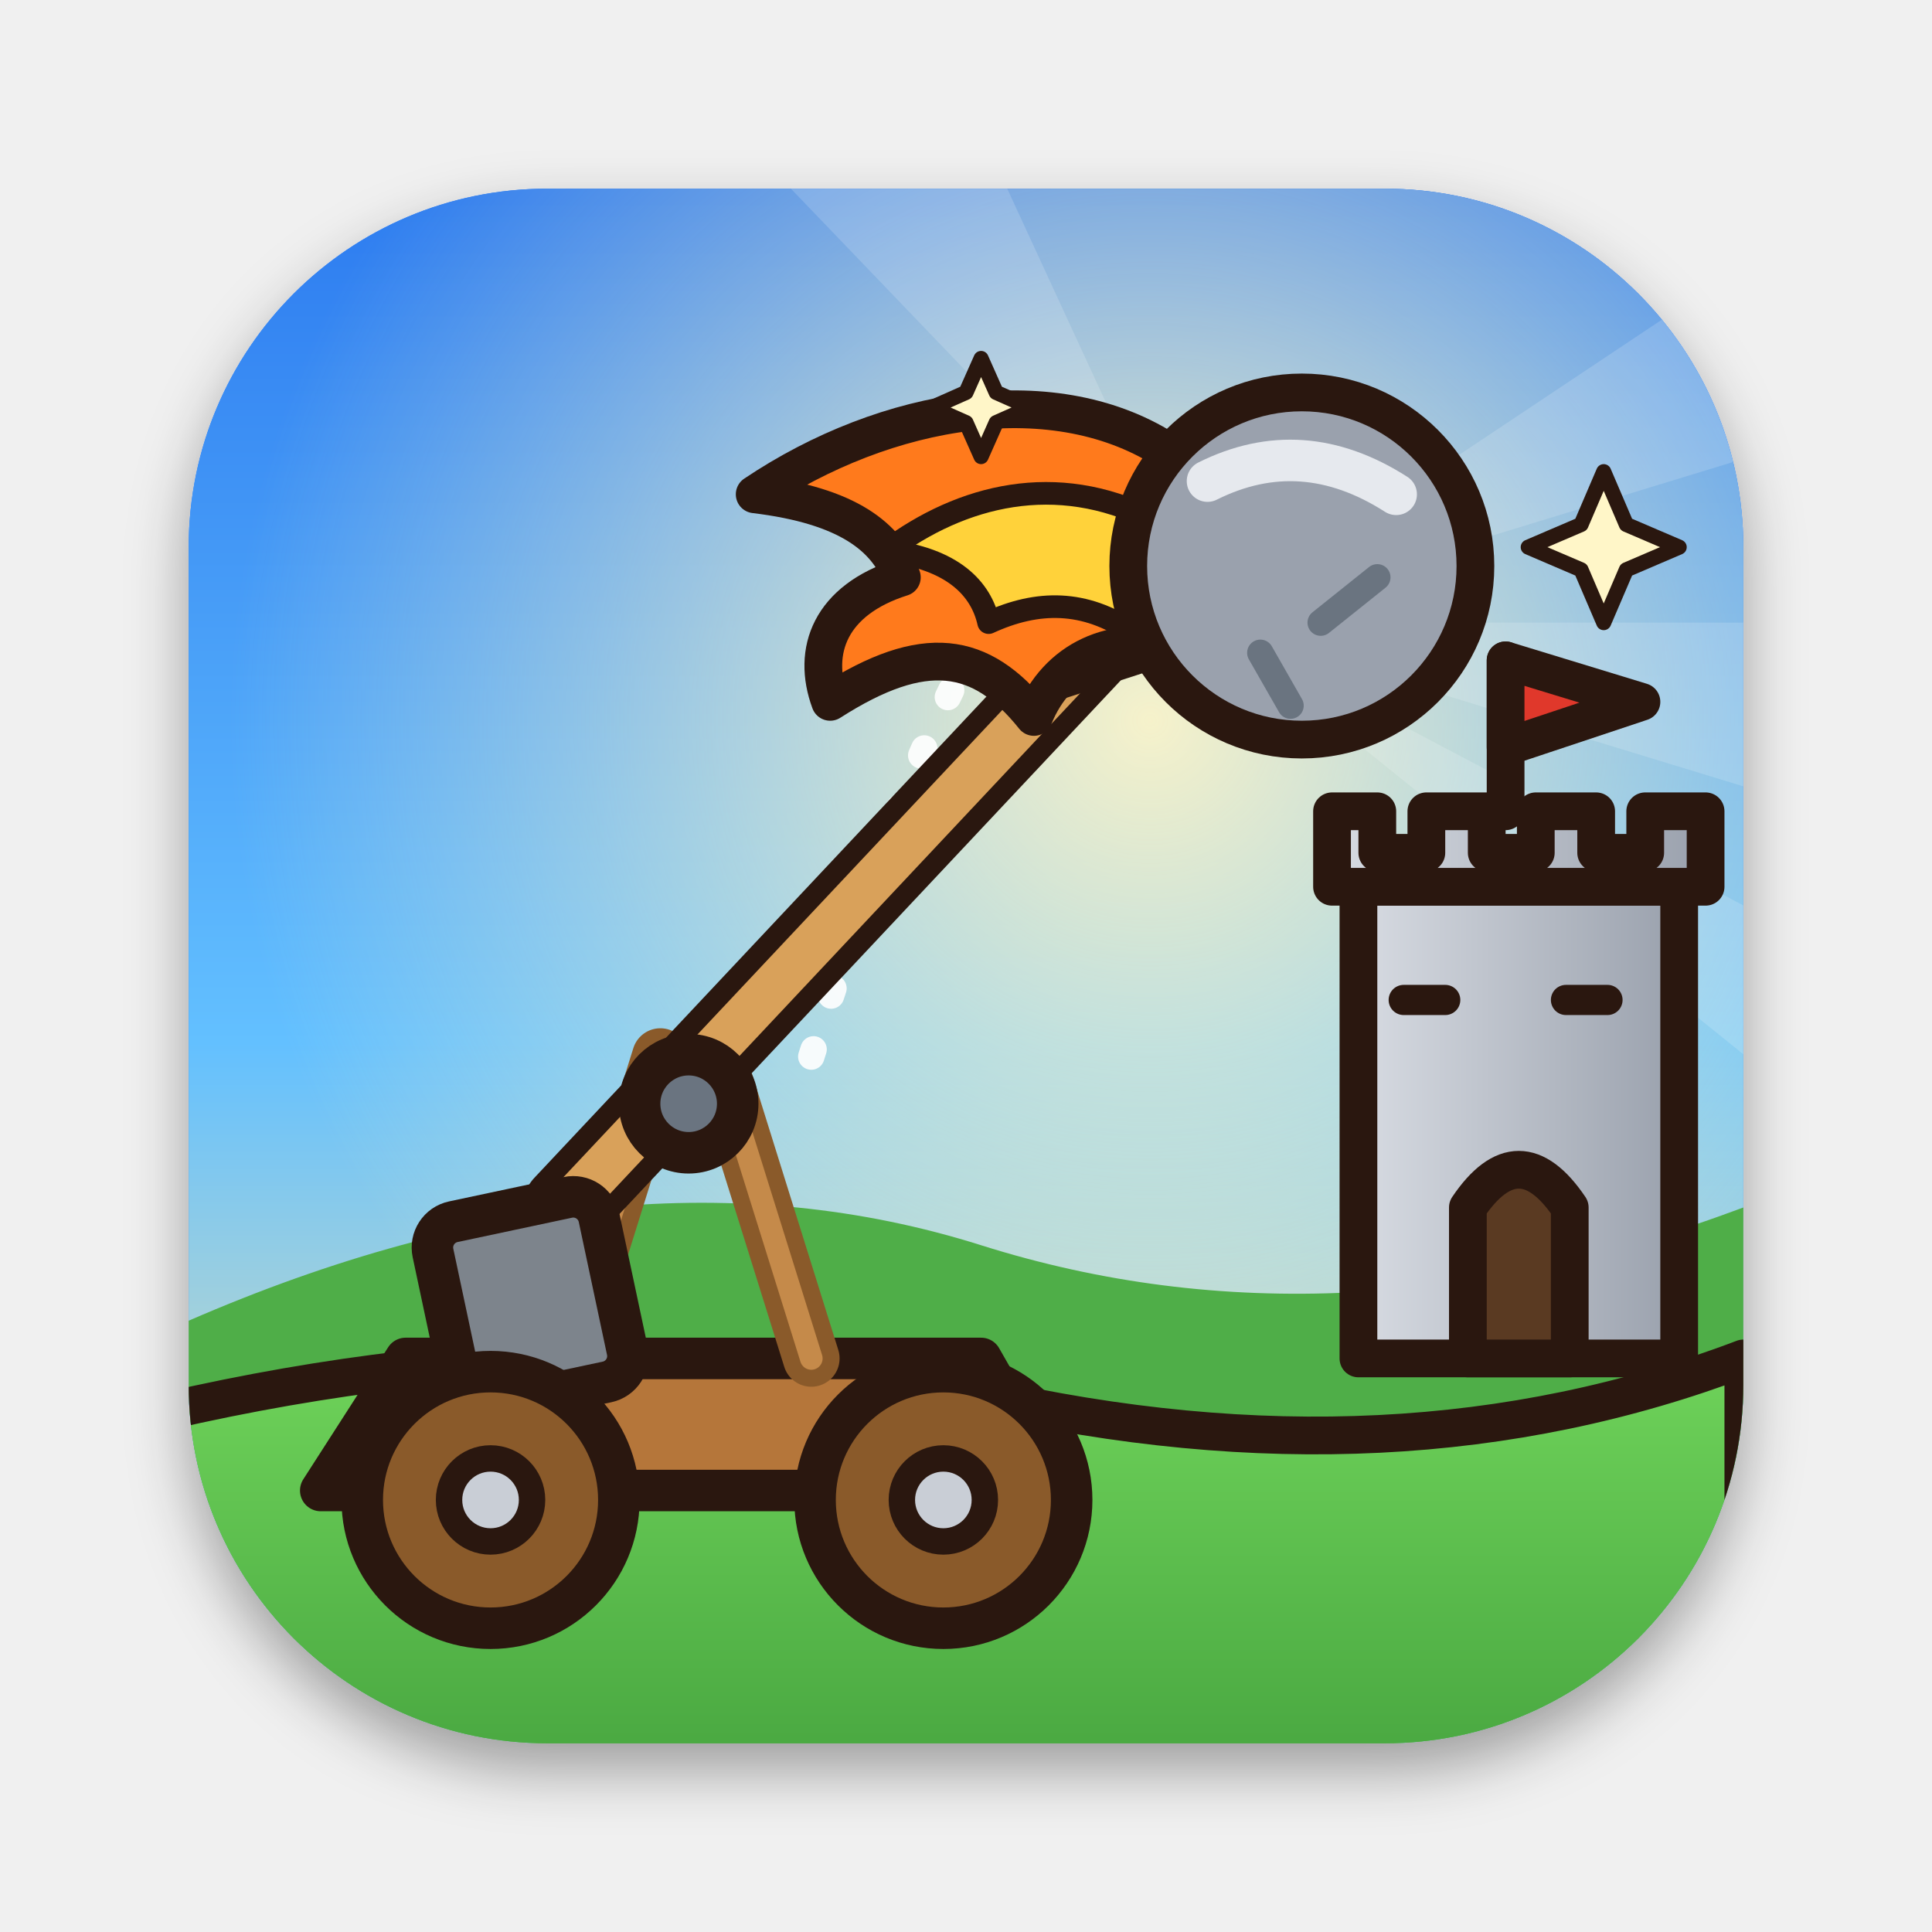
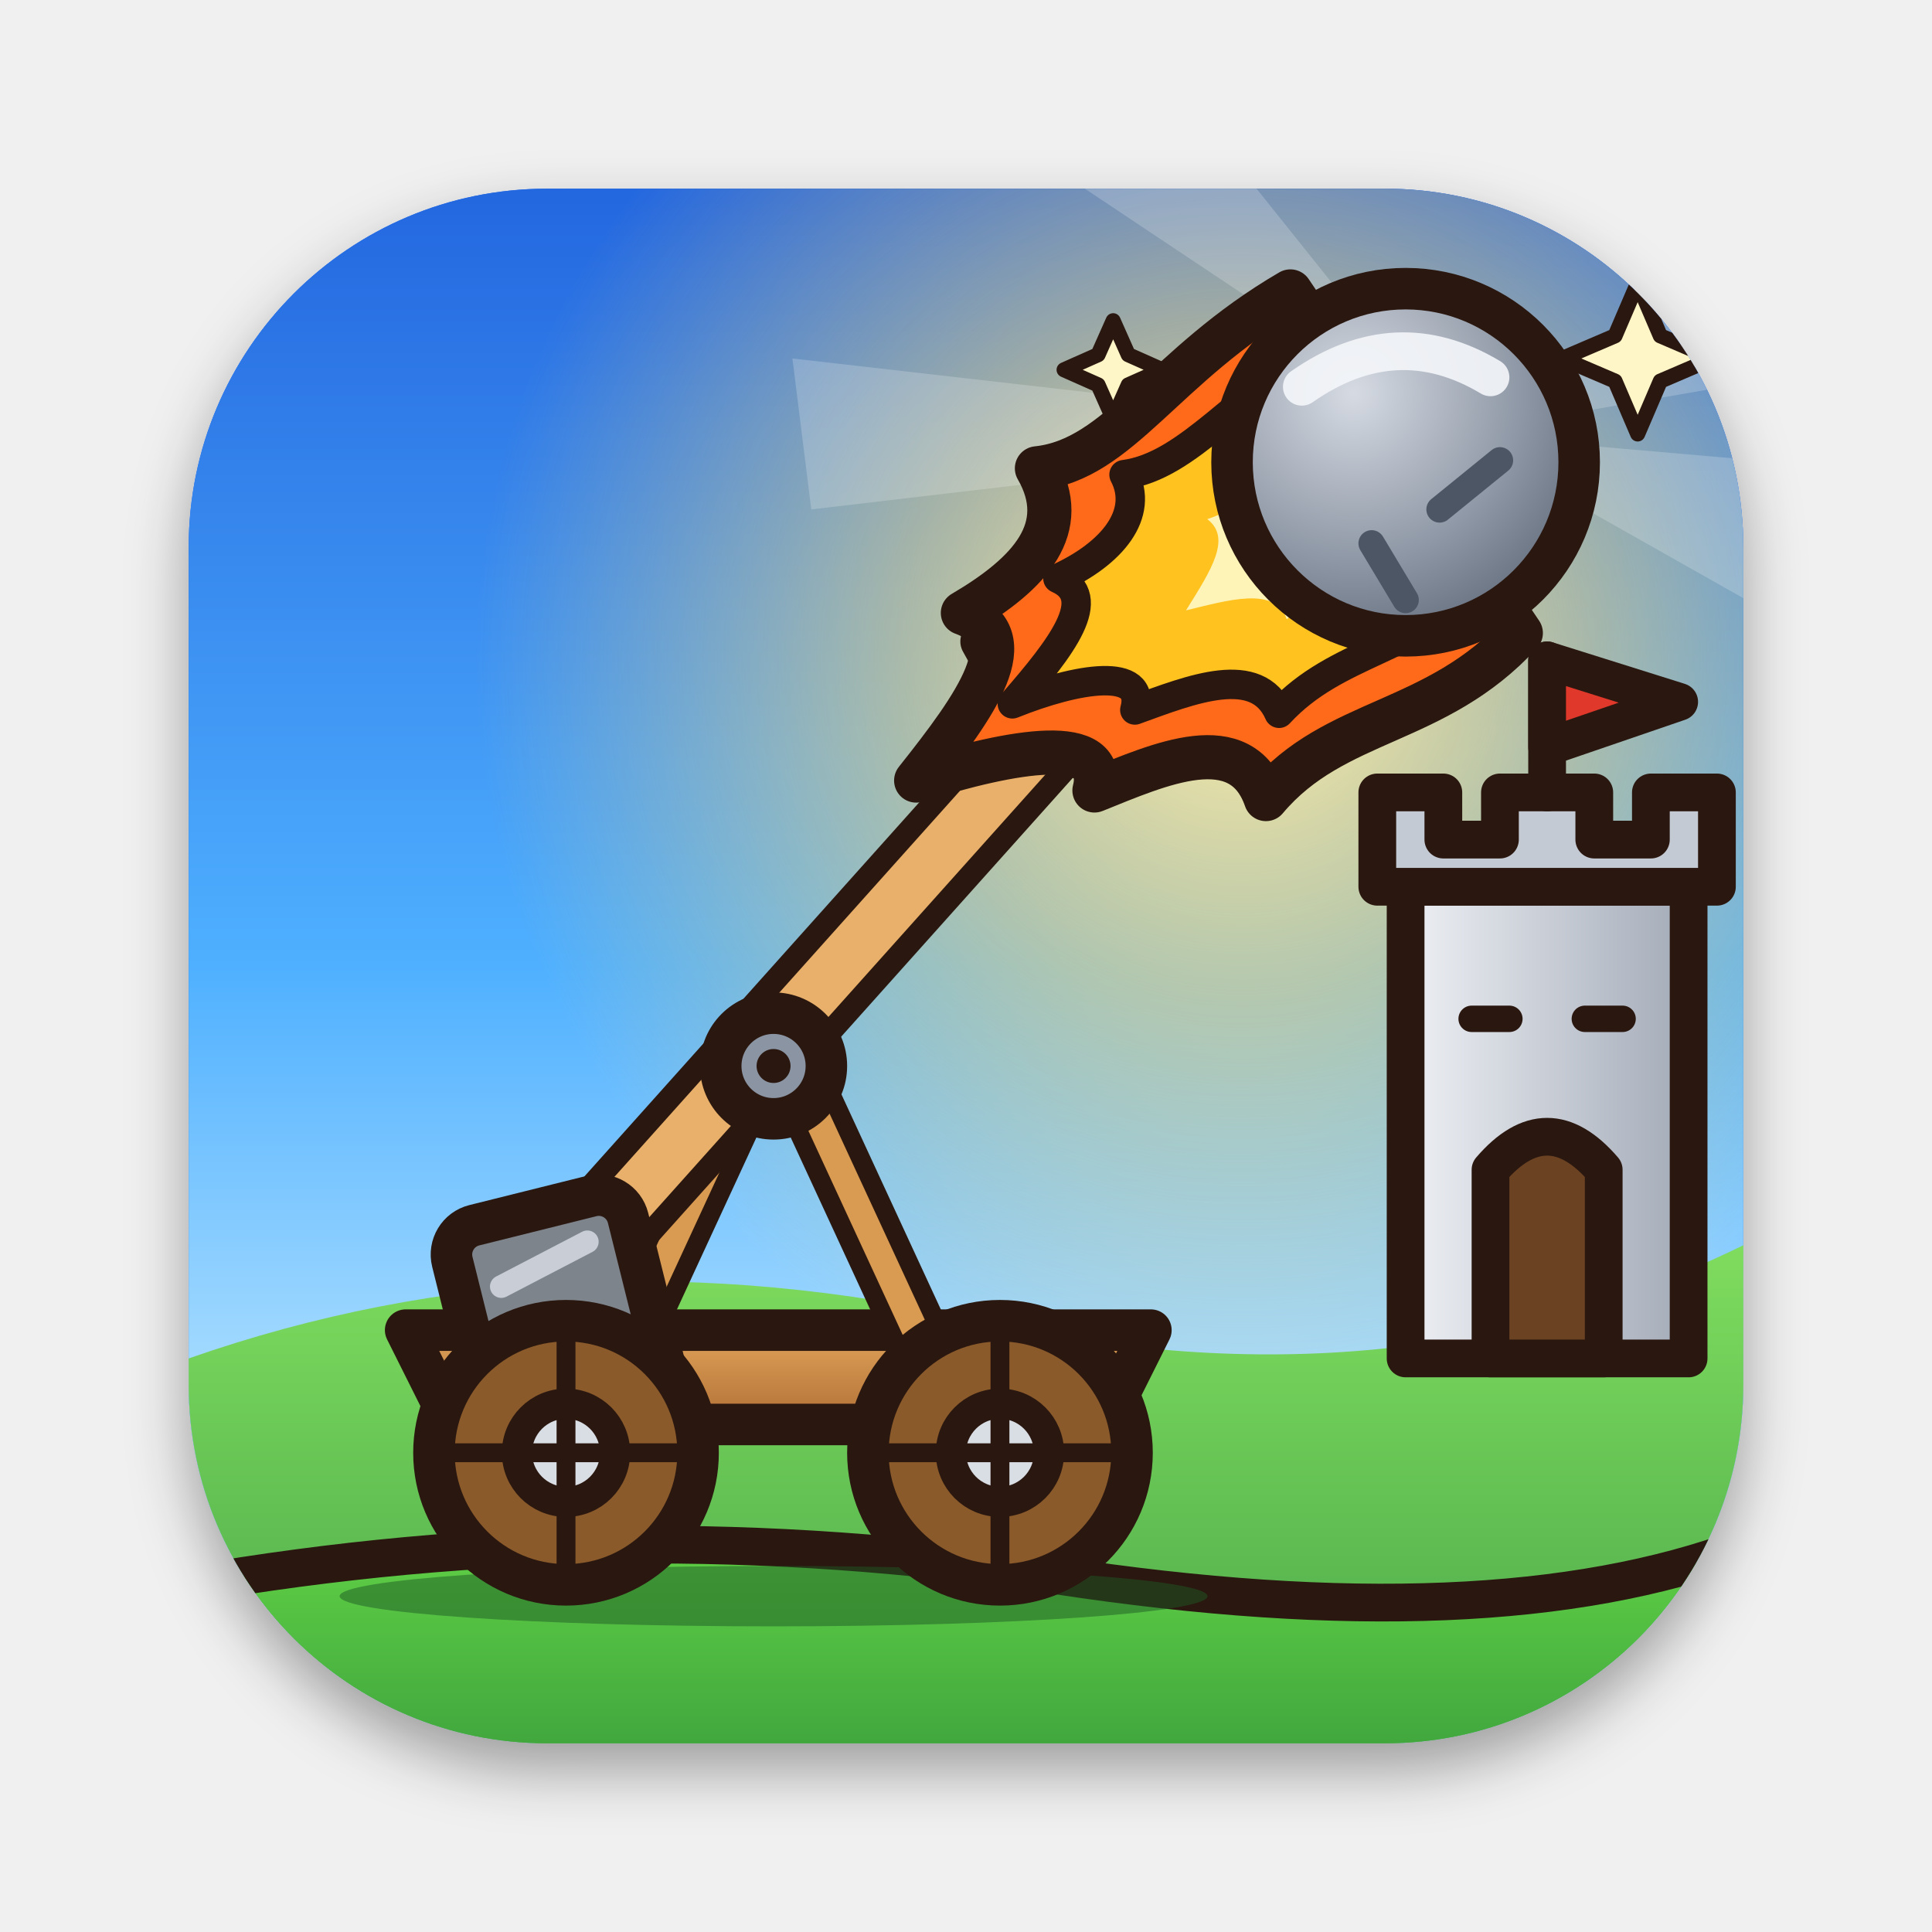
<svg xmlns="http://www.w3.org/2000/svg" width="1024" height="1024" viewBox="0 0 1024 1024">
  <defs>
    <linearGradient id="sky" x1="0" y1="0" x2="0" y2="1">
-       <stop offset="0" stop-color="#2d7cf0" />
-       <stop offset="0.55" stop-color="#63c0ff" />
-       <stop offset="1" stop-color="#ffe9a8" />
+       <stop offset="0" stop-color="#2468e0" />
+       <stop offset="0.5" stop-color="#4fb0ff" />
+       <stop offset="0.85" stop-color="#bfe8ff" />
+       <stop offset="1" stop-color="#fff0c0" />
    </linearGradient>
-     <radialGradient id="burst" cx="0.62" cy="0.34" r="0.6">
-       <stop offset="0" stop-color="#fff6c8" stop-opacity="0.95" />
-       <stop offset="1" stop-color="#fff6c8" stop-opacity="0" />
+     <radialGradient id="glow" cx="0.68" cy="0.3" r="0.5">
+       <stop offset="0" stop-color="#fff3b0" stop-opacity="1" />
+       <stop offset="0.45" stop-color="#ffd870" stop-opacity="0.55" />
+       <stop offset="1" stop-color="#ffd870" stop-opacity="0" />
    </radialGradient>
-     <linearGradient id="hill1" x1="0" y1="0" x2="0" y2="1">
-       <stop offset="0" stop-color="#6fd35a" />
-       <stop offset="1" stop-color="#3f9c3a" />
+     <linearGradient id="hillBack" x1="0" y1="0" x2="0" y2="1">
+       <stop offset="0" stop-color="#7fdc5e" />
+       <stop offset="1" stop-color="#4aa84a" />
+     </linearGradient>
+     <linearGradient id="hillFront" x1="0" y1="0" x2="0" y2="1">
+       <stop offset="0" stop-color="#5fcf45" />
+       <stop offset="1" stop-color="#2f8f3a" />
    </linearGradient>
    <linearGradient id="stone" x1="0" y1="0" x2="1" y2="0">
-       <stop offset="0" stop-color="#d7dbe2" />
-       <stop offset="1" stop-color="#9aa1ad" />
+       <stop offset="0" stop-color="#eef0f4" />
+       <stop offset="1" stop-color="#a3abb8" />
+     </linearGradient>
+     <radialGradient id="rock" cx="0.35" cy="0.3" r="0.8">
+       <stop offset="0" stop-color="#d6dbe3" />
+       <stop offset="0.6" stop-color="#8f98a6" />
+       <stop offset="1" stop-color="#5f6877" />
+     </radialGradient>
+     <linearGradient id="wood" x1="0" y1="0" x2="0" y2="1">
+       <stop offset="0" stop-color="#e0a35a" />
+       <stop offset="1" stop-color="#b06f35" />
    </linearGradient>
    <clipPath id="tile">
      <rect x="100" y="100" width="824" height="824" rx="190" />
    </clipPath>
    <filter id="shadow" x="-10%" y="-10%" width="120%" height="125%">
      <feDropShadow dx="0" dy="14" stdDeviation="16" flood-color="#000" flood-opacity="0.35" />
    </filter>
  </defs>
  <g filter="url(#shadow)">
-     <rect x="100" y="100" width="824" height="824" rx="190" fill="#2d7cf0" />
+     <rect x="100" y="100" width="824" height="824" rx="190" fill="#2468e0" />
  </g>
  <g clip-path="url(#tile)">
    <rect x="100" y="100" width="824" height="824" fill="url(#sky)" />
-     <rect x="100" y="100" width="824" height="824" fill="url(#burst)" />
-     <g fill="#ffffff" opacity="0.16">
-       <path d="M640 330 L1000 90 L1000 220Z" />
-       <path d="M640 330 L1000 330 L1000 440Z" />
-       <path d="M640 330 L400 80 L520 70Z" />
-       <path d="M640 330 L1000 520 L1000 620Z" />
+     <rect x="100" y="100" width="824" height="824" fill="url(#glow)" />
+     <g fill="#ffffff" opacity="0.2">
+       <path d="M770 230 L1000 80 L1000 190Z" />
+       <path d="M770 230 L1000 250 L1000 360Z" />
+       <path d="M770 230 L560 90 L650 80Z" />
+       <path d="M770 230 L420 190 L430 270Z" />
    </g>
-     <path d="M100 700 Q330 600 520 660 T924 640 V924 H100Z" fill="#4fae48" stroke="#2a170f" stroke-width="0" />
+     <path d="M100 720 Q300 650 520 700 T924 660 V924 H100Z" fill="url(#hillBack)" />
    <g stroke="#2a170f" stroke-width="20" stroke-linejoin="round" stroke-linecap="round">
-       <rect x="720" y="470" width="170" height="250" fill="url(#stone)" />
-       <path d="M706 470 H904 V430 H872 V452 H846 V430 H814 V452 H788 V430 H756 V452 H730 V430 H706Z" fill="url(#stone)" />
-       <path d="M778 720 V640 Q805 600 832 640 V720Z" fill="#5a3a22" />
-       <path d="M798 430 V350" fill="none" />
-       <path d="M798 350 L870 372 L798 396Z" fill="#e0382b" />
-       <path d="M744 530 h22 M830 530 h22" fill="none" stroke-width="16" />
+       <rect x="745" y="470" width="150" height="250" fill="url(#stone)" />
+       <path d="M730 470 V420 H765 V445 H795 V420 H845 V445 H875 V420 H910 V470Z" fill="#c4cad4" />
+       <path d="M820 420 V350" fill="none" />
+       <path d="M820 350 L890 372 L820 396Z" fill="#e0382b" />
+       <path d="M790 720 V620 Q820 585 850 620 V720Z" fill="#6b4222" />
+       <path d="M780 540 h20 M840 540 h20" fill="none" stroke-width="14" />
    </g>
-     <path d="M40 760 Q300 690 520 740 T924 720 V990 H40Z" fill="url(#hill1)" stroke="#2a170f" stroke-width="20" stroke-linejoin="round" />
-     <path d="M430 560 Q560 150 660 290" fill="none" stroke="#ffffff" stroke-width="14" stroke-linecap="round" stroke-dasharray="4 30" opacity="0.9" />
+     <path d="M100 840 Q330 800 560 835 T924 820 V990 H100Z" fill="url(#hillFront)" stroke="#2a170f" stroke-width="20" stroke-linejoin="round" />
+     <ellipse cx="410" cy="846" rx="230" ry="16" fill="#1d5a24" opacity="0.5" />
    <g stroke="#2a170f" stroke-width="22" stroke-linejoin="round" stroke-linecap="round">
-       <path d="M170 790 L560 790 L520 720 L215 720Z" fill="#b5763a" />
-       <path d="M300 720 L350 560 M430 720 L380 560" fill="none" stroke-width="30" stroke="#8a5a2a" />
-       <path d="M300 720 L350 560 M430 720 L380 560" fill="none" stroke-width="12" stroke="#c58a4a" />
-       <path d="M300 640 L610 310" fill="none" stroke-width="46" stroke="#2a170f" />
-       <path d="M300 640 L610 310" fill="none" stroke-width="24" stroke="#d9a15a" />
-       <path d="M560 360 L690 318 L650 262 L534 310Z" fill="#8a5a2a" />
-       <rect x="236" y="640" width="90" height="100" rx="14" fill="#7d848c" transform="rotate(-12 281 690)" />
-       <circle cx="365" cy="585" r="26" fill="#6a7480" />
-       <circle cx="260" cy="795" r="68" fill="#8a5a2a" />
-       <circle cx="260" cy="795" r="22" fill="#c9ced6" stroke-width="14" />
-       <circle cx="500" cy="795" r="68" fill="#8a5a2a" />
-       <circle cx="500" cy="795" r="22" fill="#c9ced6" stroke-width="14" />
+       <path d="M215 705 L610 705 L585 755 L240 755Z" fill="url(#wood)" />
+       <path d="M335 705 L402 560 M485 705 L418 560" fill="none" stroke-width="34" stroke="#2a170f" />
+       <path d="M335 705 L402 560 M485 705 L418 560" fill="none" stroke-width="14" stroke="#d99a52" />
+       <path d="M312 660 L585 355" fill="none" stroke-width="52" stroke="#2a170f" />
+       <path d="M312 660 L585 355" fill="none" stroke-width="28" stroke="#e8b06a" />
+       <path d="M545 385 L630 345 L650 290 L575 300 L520 340Z" fill="#8a5a2a" />
+       <rect x="248" y="640" width="96" height="112" rx="16" fill="#7d848c" transform="rotate(-14 296 696)" />
+       <path d="M270 675 l50 -12" fill="none" stroke="#c9ced6" stroke-width="12" transform="rotate(-14 296 696)" />
+       <circle cx="410" cy="565" r="28" fill="#8a94a2" />
+       <circle cx="410" cy="565" r="9" fill="#2a170f" stroke="none" />
+       <g>
+         <circle cx="300" cy="770" r="70" fill="#8a5a2a" />
+         <circle cx="300" cy="770" r="26" fill="#d9dde4" stroke-width="16" />
+         <path d="M300 705 V835 M235 770 H365" stroke-width="10" fill="none" />
+       </g>
+       <g>
+         <circle cx="530" cy="770" r="70" fill="#8a5a2a" />
+         <circle cx="530" cy="770" r="26" fill="#d9dde4" stroke-width="16" />
+         <path d="M530 705 V835 M465 770 H595" stroke-width="10" fill="none" />
+       </g>
    </g>
-     <g stroke="#2a170f" stroke-width="20" stroke-linejoin="round" stroke-linecap="round">
-       <path d="M620 240 C560 200 470 215 400 262 C450 268 470 285 478 306 C440 318 430 345 440 372 C490 340 520 345 548 380 C560 350 590 335 625 345Z" fill="#ff7a1c" />
-       <path d="M610 275 C560 250 510 262 470 292 C505 296 520 312 524 330 C550 318 575 318 600 335Z" fill="#ffd23a" stroke-width="12" />
-       <circle cx="690" cy="300" r="92" fill="#9aa1ad" />
-       <path d="M640 255 Q690 230 740 262" fill="none" stroke="#e6e9ee" stroke-width="22" />
-       <path d="M700 330 l30 -24 M668 346 l16 28" fill="none" stroke="#6a7480" stroke-width="14" />
+     <g transform="translate(745 245) rotate(146) scale(1.3)" stroke="#2a170f" stroke-width="18" stroke-linejoin="round" stroke-linecap="round">
+       <path d="M0 -84 C50 -96 82 -70 124 -82 C116 -52 152 -46 180 -40 C162 -24 198 -8 238 4 C200 16 168 28 184 50 C152 48 128 54 126 82 C96 66 60 88 0 84Z" fill="#ff6a1a" />
+       <path d="M0 -58 C40 -66 66 -48 100 -56 C96 -34 124 -28 148 -22 C134 -10 160 2 188 8 C158 16 134 24 144 40 C120 36 100 42 98 60 C74 48 40 62 0 58Z" fill="#ffc21f" stroke-width="12" />
+       <path d="M0 -30 C30 -34 50 -22 76 -26 C72 -12 92 -6 108 0 C90 8 76 14 80 26 C60 20 36 30 0 30Z" fill="#fff4b8" stroke="none" />
+     </g>
+     <g stroke="#2a170f" stroke-width="22" stroke-linejoin="round" stroke-linecap="round">
+       <circle cx="745" cy="245" r="92" fill="url(#rock)" />
+       <path d="M690 205 Q740 170 790 200" fill="none" stroke="#f4f6fa" stroke-width="20" opacity="0.9" />
+       <path d="M763 270 l32 -26 M727 288 l18 30" fill="none" stroke="#4d5664" stroke-width="14" />
    </g>
    <g fill="#fff6c8" stroke="#2a170f" stroke-width="8" stroke-linejoin="round">
-       <path d="M850 250 l12 28 l28 12 l-28 12 l-12 28 l-12 -28 l-28 -12 l28 -12Z" />
-       <path d="M520 190 l8 18 l18 8 l-18 8 l-8 18 l-8 -18 l-18 -8 l18 -8Z" />
+       <path d="M868 150 l12 28 l28 12 l-28 12 l-12 28 l-12 -28 l-28 -12 l28 -12Z" />
+       <path d="M590 170 l8 18 l18 8 l-18 8 l-8 18 l-8 -18 l-18 -8 l18 -8Z" />
    </g>
  </g>
</svg>
